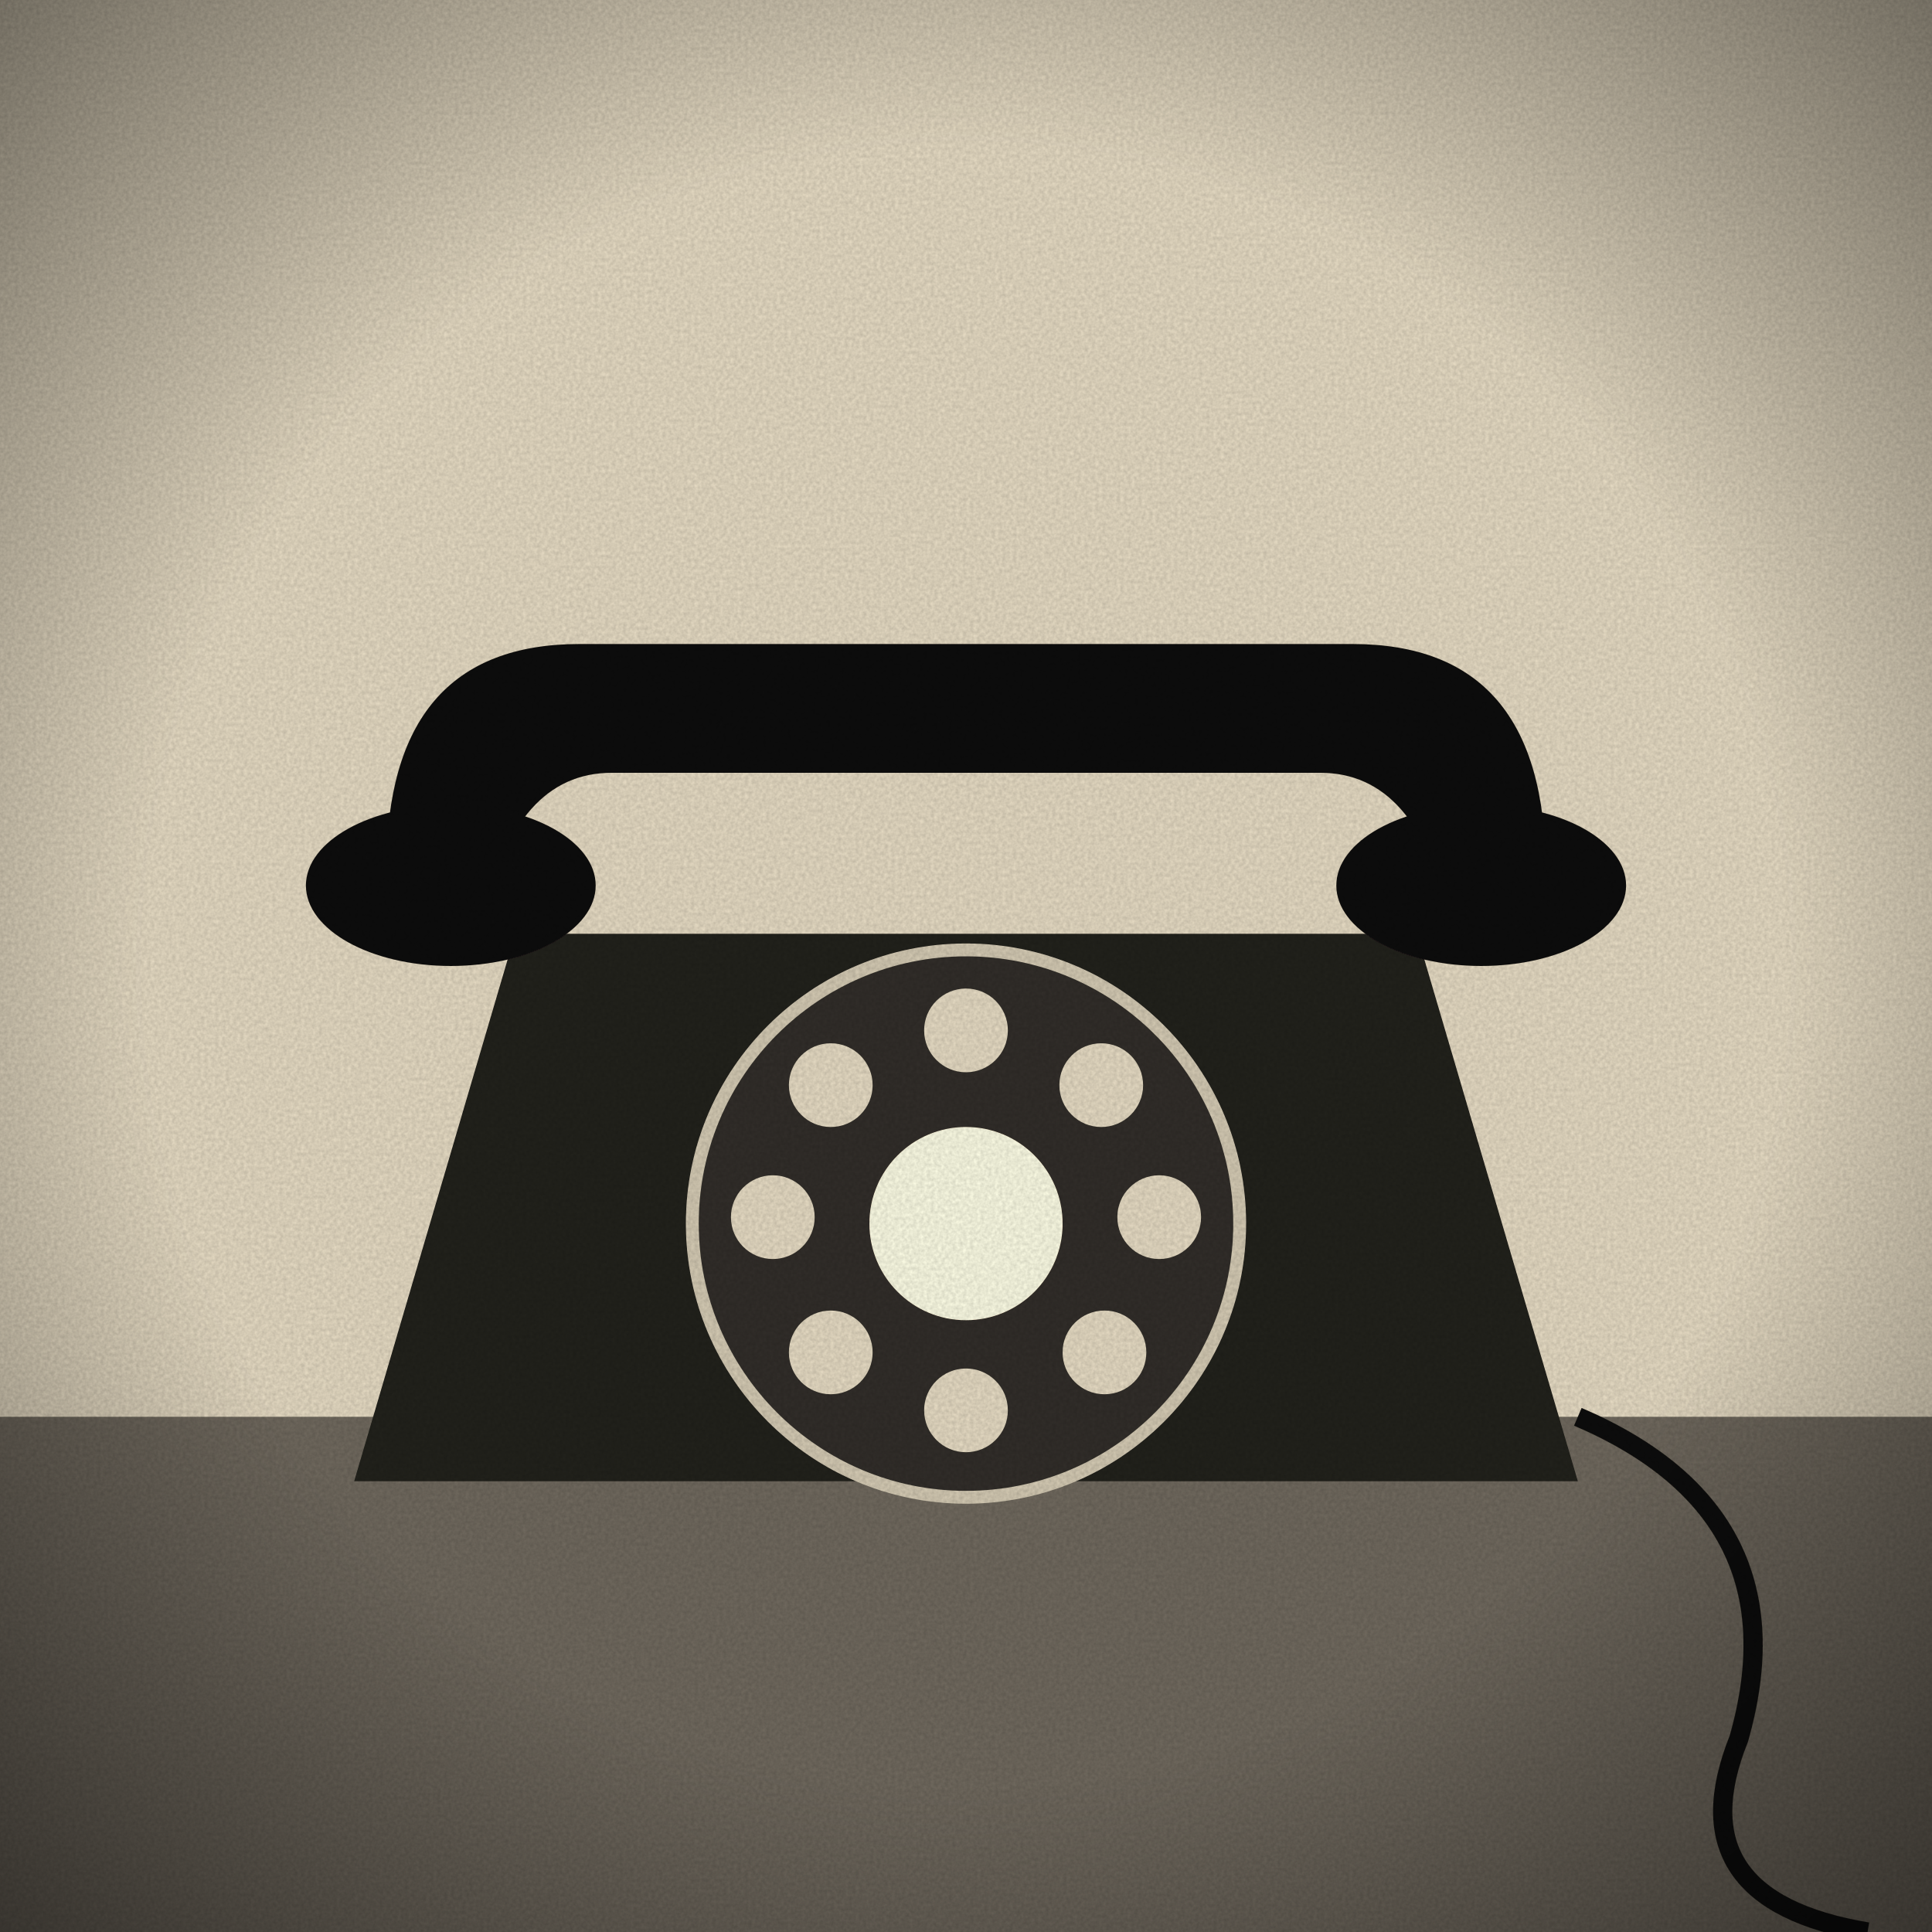
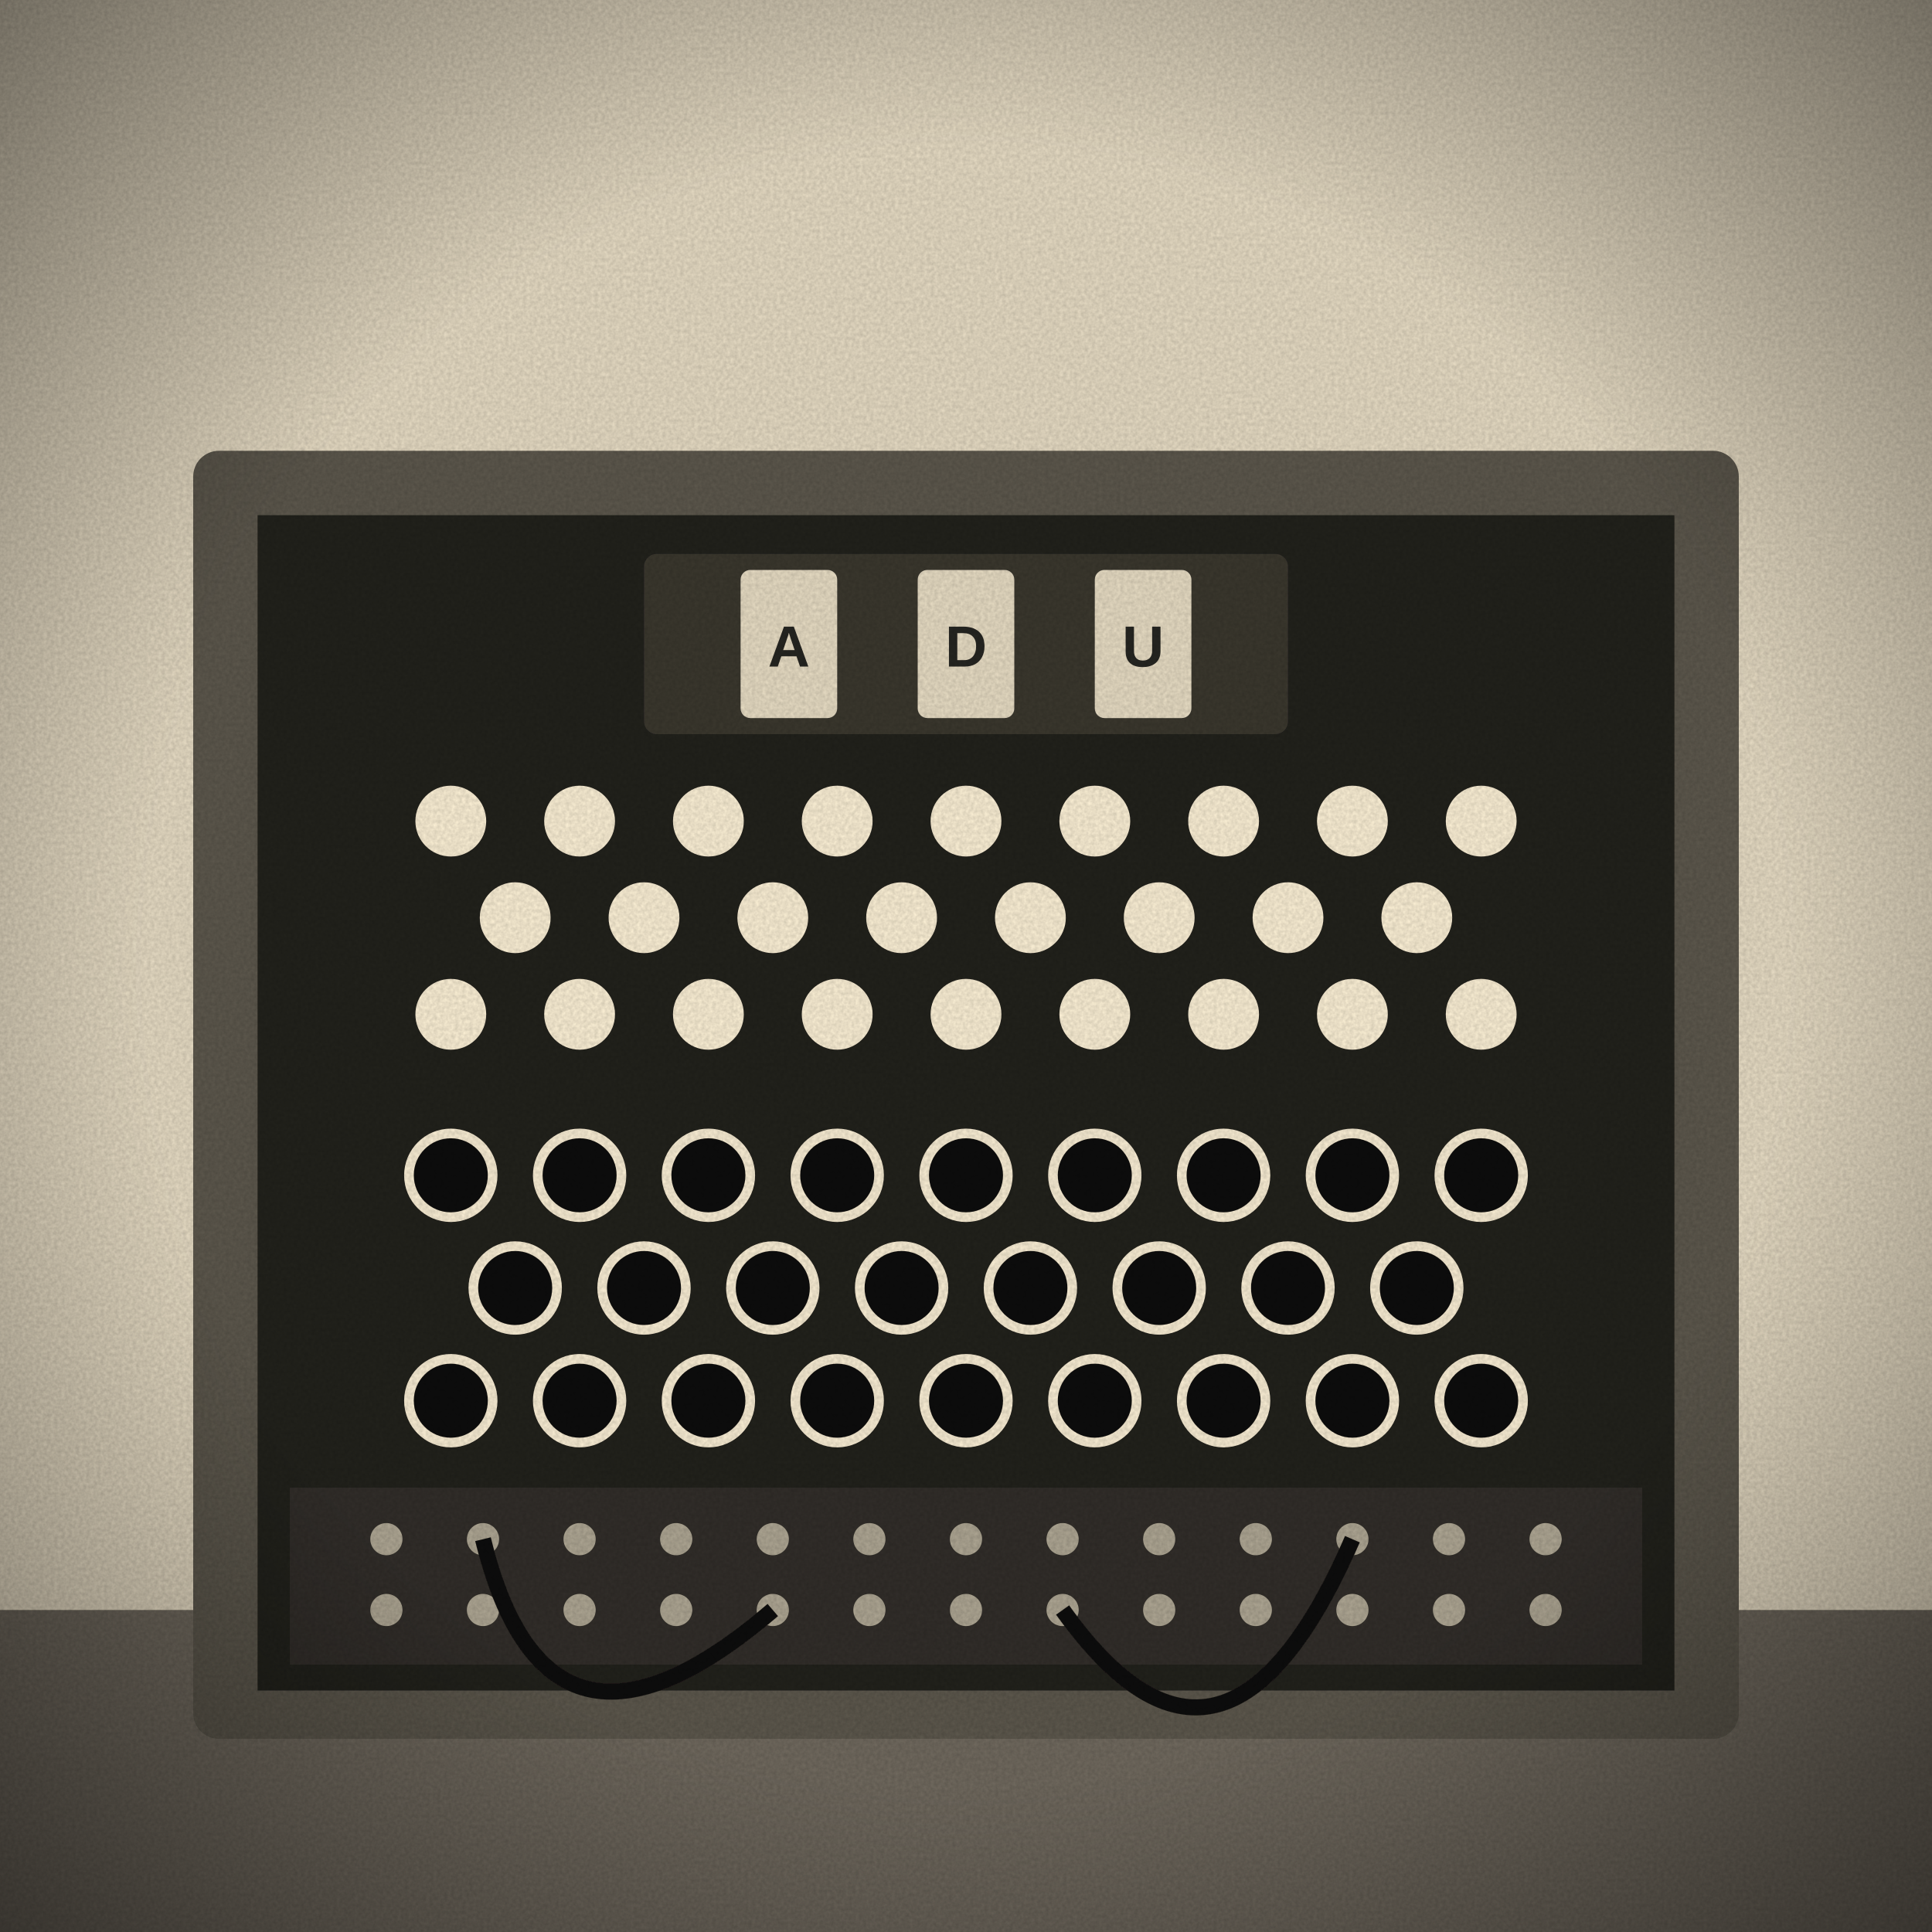
<svg xmlns="http://www.w3.org/2000/svg" viewBox="0 0 600 600">
  <defs>
    <filter id="sepia">
      <feColorMatrix type="matrix" values="0.39 0.77 0.19 0 0  0.35 0.69 0.17 0 0  0.27 0.53 0.13 0 0  0 0 0 1 0" />
    </filter>
    <filter id="grain">
      <feTurbulence type="fractalNoise" baseFrequency="0.9" numOctaves="2" stitchTiles="stitch" />
      <feColorMatrix values="0 0 0 0 0  0 0 0 0 0  0 0 0 0 0  0 0 0 0.18 0" />
    </filter>
    <radialGradient id="vig" cx="50%" cy="50%" r="70%">
      <stop offset="60%" stop-color="#000" stop-opacity="0" />
      <stop offset="100%" stop-color="#000" stop-opacity="0.45" />
    </radialGradient>
  </defs>
  <g filter="url(#sepia)">
    <rect width="600" height="600" fill="#d8cbb0" />
-     <rect y="440" width="600" height="160" fill="#7a5a3a" />
-     <path d="M110 460 L160 290 L440 290 L490 460 Z" fill="#1a1a1a" />
-     <circle cx="300" cy="380" r="85" fill="#2c2c2c" stroke="#bbb" stroke-width="4" />
-     <g fill="#d8cbb0">
-       <circle cx="300" cy="320" r="13" />
-       <circle cx="342" cy="337" r="13" />
-       <circle cx="360" cy="378" r="13" />
-       <circle cx="343" cy="420" r="13" />
-       <circle cx="300" cy="438" r="13" />
-       <circle cx="258" cy="420" r="13" />
-       <circle cx="240" cy="378" r="13" />
-       <circle cx="258" cy="337" r="13" />
+     <rect y="500" width="600" height="100" fill="#7a5a3a" />
+     <rect x="60" y="140" width="480" height="400" rx="8" fill="#6b4626" />
+     <rect x="80" y="160" width="440" height="365" fill="#1c1c1c" />
+     <rect x="200" y="172" width="200" height="56" rx="4" fill="#333" />
+     <g fill="#ccc">
+       <rect x="230" y="177" width="30" height="46" rx="3" />
+       <rect x="285" y="177" width="30" height="46" rx="3" />
+       <rect x="340" y="177" width="30" height="46" rx="3" />
    </g>
-     <circle cx="300" cy="380" r="30" fill="#eee" />
-     <path d="M120 270 Q120 200 180 200 L420 200 Q480 200 480 270 L450 285 Q440 240 410 240 L190 240 Q160 240 150 285 Z" fill="#111" />
-     <ellipse cx="140" cy="275" rx="45" ry="25" fill="#111" />
-     <ellipse cx="460" cy="275" rx="45" ry="25" fill="#111" />
-     <path d="M490 440 Q560 470 540 540 Q520 590 580 600" stroke="#111" stroke-width="6" fill="none" />
+     <g font-family="Arial" font-size="18" font-weight="bold" fill="#222" text-anchor="middle">
+       <text x="245" y="207">A</text>
+       <text x="300" y="207">D</text>
+       <text x="355" y="207">U</text>
+     </g>
+     <g fill="#e8e0c0">
+       <circle cx="140" cy="255" r="11" />
+       <circle cx="180" cy="255" r="11" />
+       <circle cx="220" cy="255" r="11" />
+       <circle cx="260" cy="255" r="11" />
+       <circle cx="300" cy="255" r="11" />
+       <circle cx="340" cy="255" r="11" />
+       <circle cx="380" cy="255" r="11" />
+       <circle cx="420" cy="255" r="11" />
+       <circle cx="460" cy="255" r="11" />
+       <circle cx="160" cy="285" r="11" />
+       <circle cx="200" cy="285" r="11" />
+       <circle cx="240" cy="285" r="11" />
+       <circle cx="280" cy="285" r="11" />
+       <circle cx="320" cy="285" r="11" />
+       <circle cx="360" cy="285" r="11" />
+       <circle cx="400" cy="285" r="11" />
+       <circle cx="440" cy="285" r="11" />
+       <circle cx="140" cy="315" r="11" />
+       <circle cx="180" cy="315" r="11" />
+       <circle cx="220" cy="315" r="11" />
+       <circle cx="260" cy="315" r="11" />
+       <circle cx="300" cy="315" r="11" />
+       <circle cx="340" cy="315" r="11" />
+       <circle cx="380" cy="315" r="11" />
+       <circle cx="420" cy="315" r="11" />
+       <circle cx="460" cy="315" r="11" />
+     </g>
+     <g fill="#111" stroke="#ddd" stroke-width="3">
+       <circle cx="140" cy="365" r="13" />
+       <circle cx="180" cy="365" r="13" />
+       <circle cx="220" cy="365" r="13" />
+       <circle cx="260" cy="365" r="13" />
+       <circle cx="300" cy="365" r="13" />
+       <circle cx="340" cy="365" r="13" />
+       <circle cx="380" cy="365" r="13" />
+       <circle cx="420" cy="365" r="13" />
+       <circle cx="460" cy="365" r="13" />
+       <circle cx="160" cy="400" r="13" />
+       <circle cx="200" cy="400" r="13" />
+       <circle cx="240" cy="400" r="13" />
+       <circle cx="280" cy="400" r="13" />
+       <circle cx="320" cy="400" r="13" />
+       <circle cx="360" cy="400" r="13" />
+       <circle cx="400" cy="400" r="13" />
+       <circle cx="440" cy="400" r="13" />
+       <circle cx="140" cy="435" r="13" />
+       <circle cx="180" cy="435" r="13" />
+       <circle cx="220" cy="435" r="13" />
+       <circle cx="260" cy="435" r="13" />
+       <circle cx="300" cy="435" r="13" />
+       <circle cx="340" cy="435" r="13" />
+       <circle cx="380" cy="435" r="13" />
+       <circle cx="420" cy="435" r="13" />
+       <circle cx="460" cy="435" r="13" />
+     </g>
+     <rect x="90" y="462" width="420" height="55" fill="#2a2a2a" />
+     <g fill="#999">
+       <circle cx="120" cy="478" r="5" />
+       <circle cx="150" cy="478" r="5" />
+       <circle cx="180" cy="478" r="5" />
+       <circle cx="210" cy="478" r="5" />
+       <circle cx="240" cy="478" r="5" />
+       <circle cx="270" cy="478" r="5" />
+       <circle cx="300" cy="478" r="5" />
+       <circle cx="330" cy="478" r="5" />
+       <circle cx="360" cy="478" r="5" />
+       <circle cx="390" cy="478" r="5" />
+       <circle cx="420" cy="478" r="5" />
+       <circle cx="450" cy="478" r="5" />
+       <circle cx="480" cy="478" r="5" />
+       <circle cx="120" cy="500" r="5" />
+       <circle cx="150" cy="500" r="5" />
+       <circle cx="180" cy="500" r="5" />
+       <circle cx="210" cy="500" r="5" />
+       <circle cx="240" cy="500" r="5" />
+       <circle cx="270" cy="500" r="5" />
+       <circle cx="300" cy="500" r="5" />
+       <circle cx="330" cy="500" r="5" />
+       <circle cx="360" cy="500" r="5" />
+       <circle cx="390" cy="500" r="5" />
+       <circle cx="420" cy="500" r="5" />
+       <circle cx="450" cy="500" r="5" />
+       <circle cx="480" cy="500" r="5" />
+     </g>
+     <g stroke="#111" stroke-width="5" fill="none">
+       <path d="M150 478 Q170 560 240 500" />
+       <path d="M330 500 Q380 570 420 478" />
+     </g>
  </g>
  <rect width="100%" height="100%" filter="url(#grain)" />
  <rect width="100%" height="100%" fill="url(#vig)" />
</svg>
